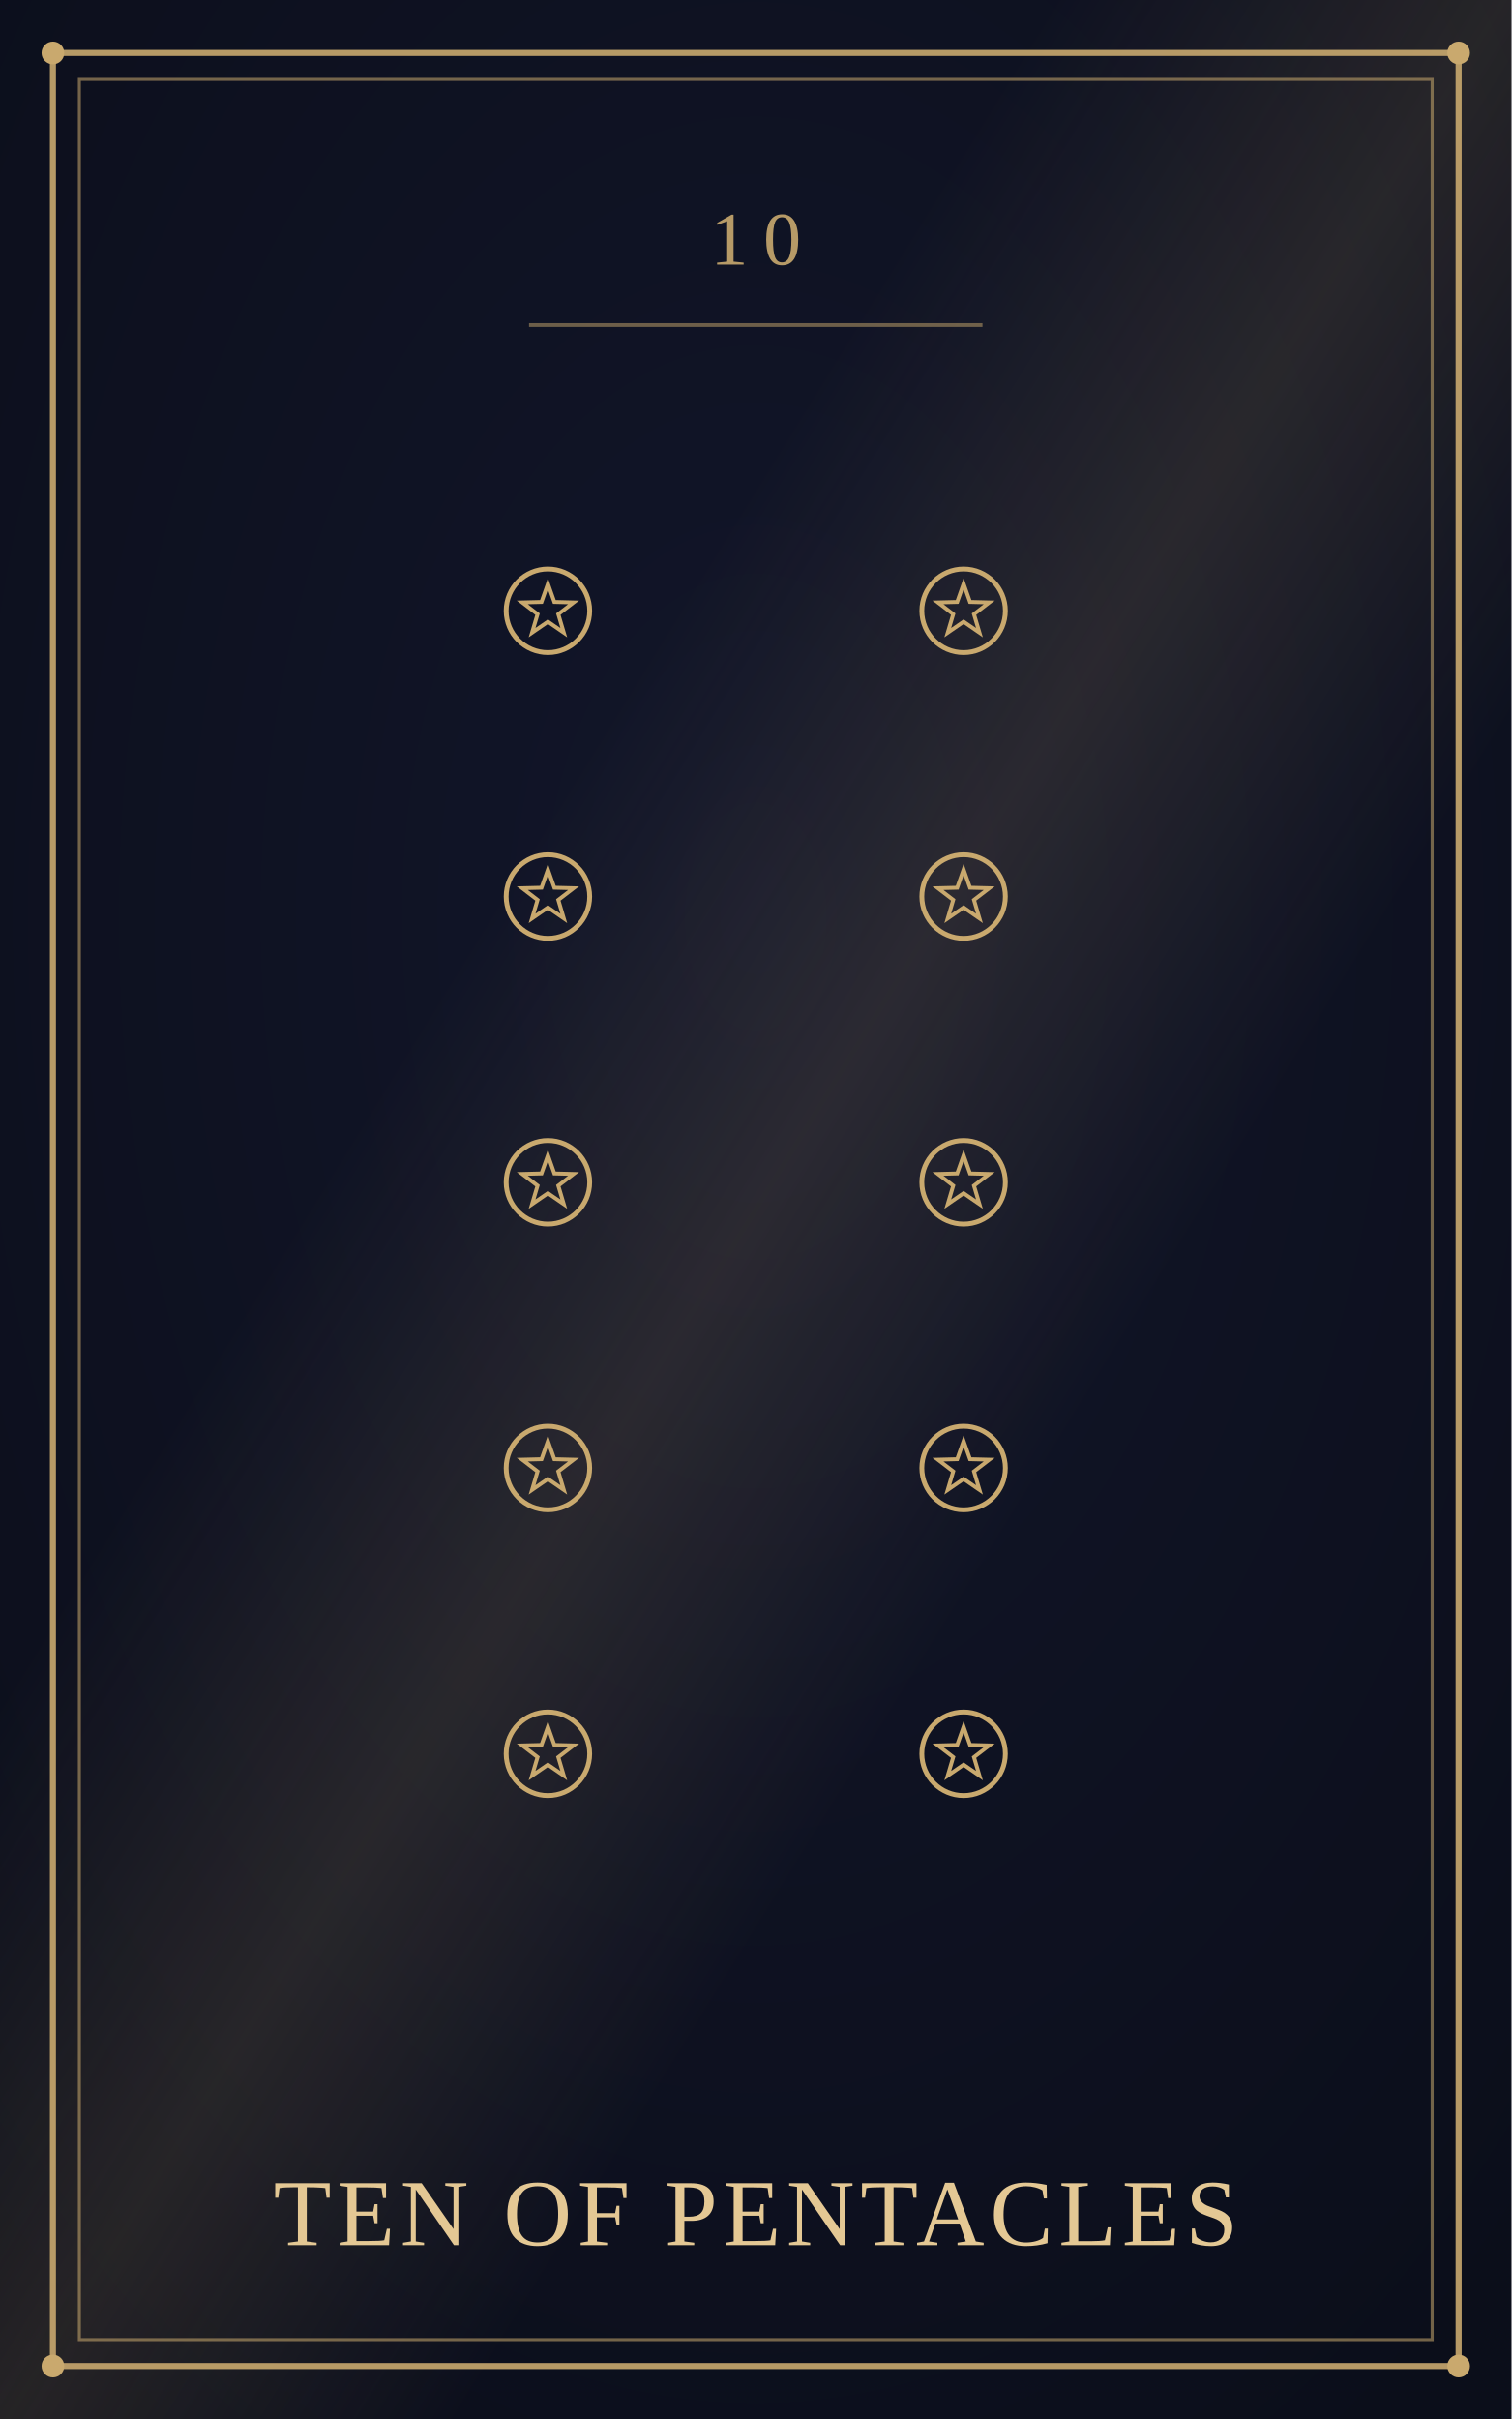
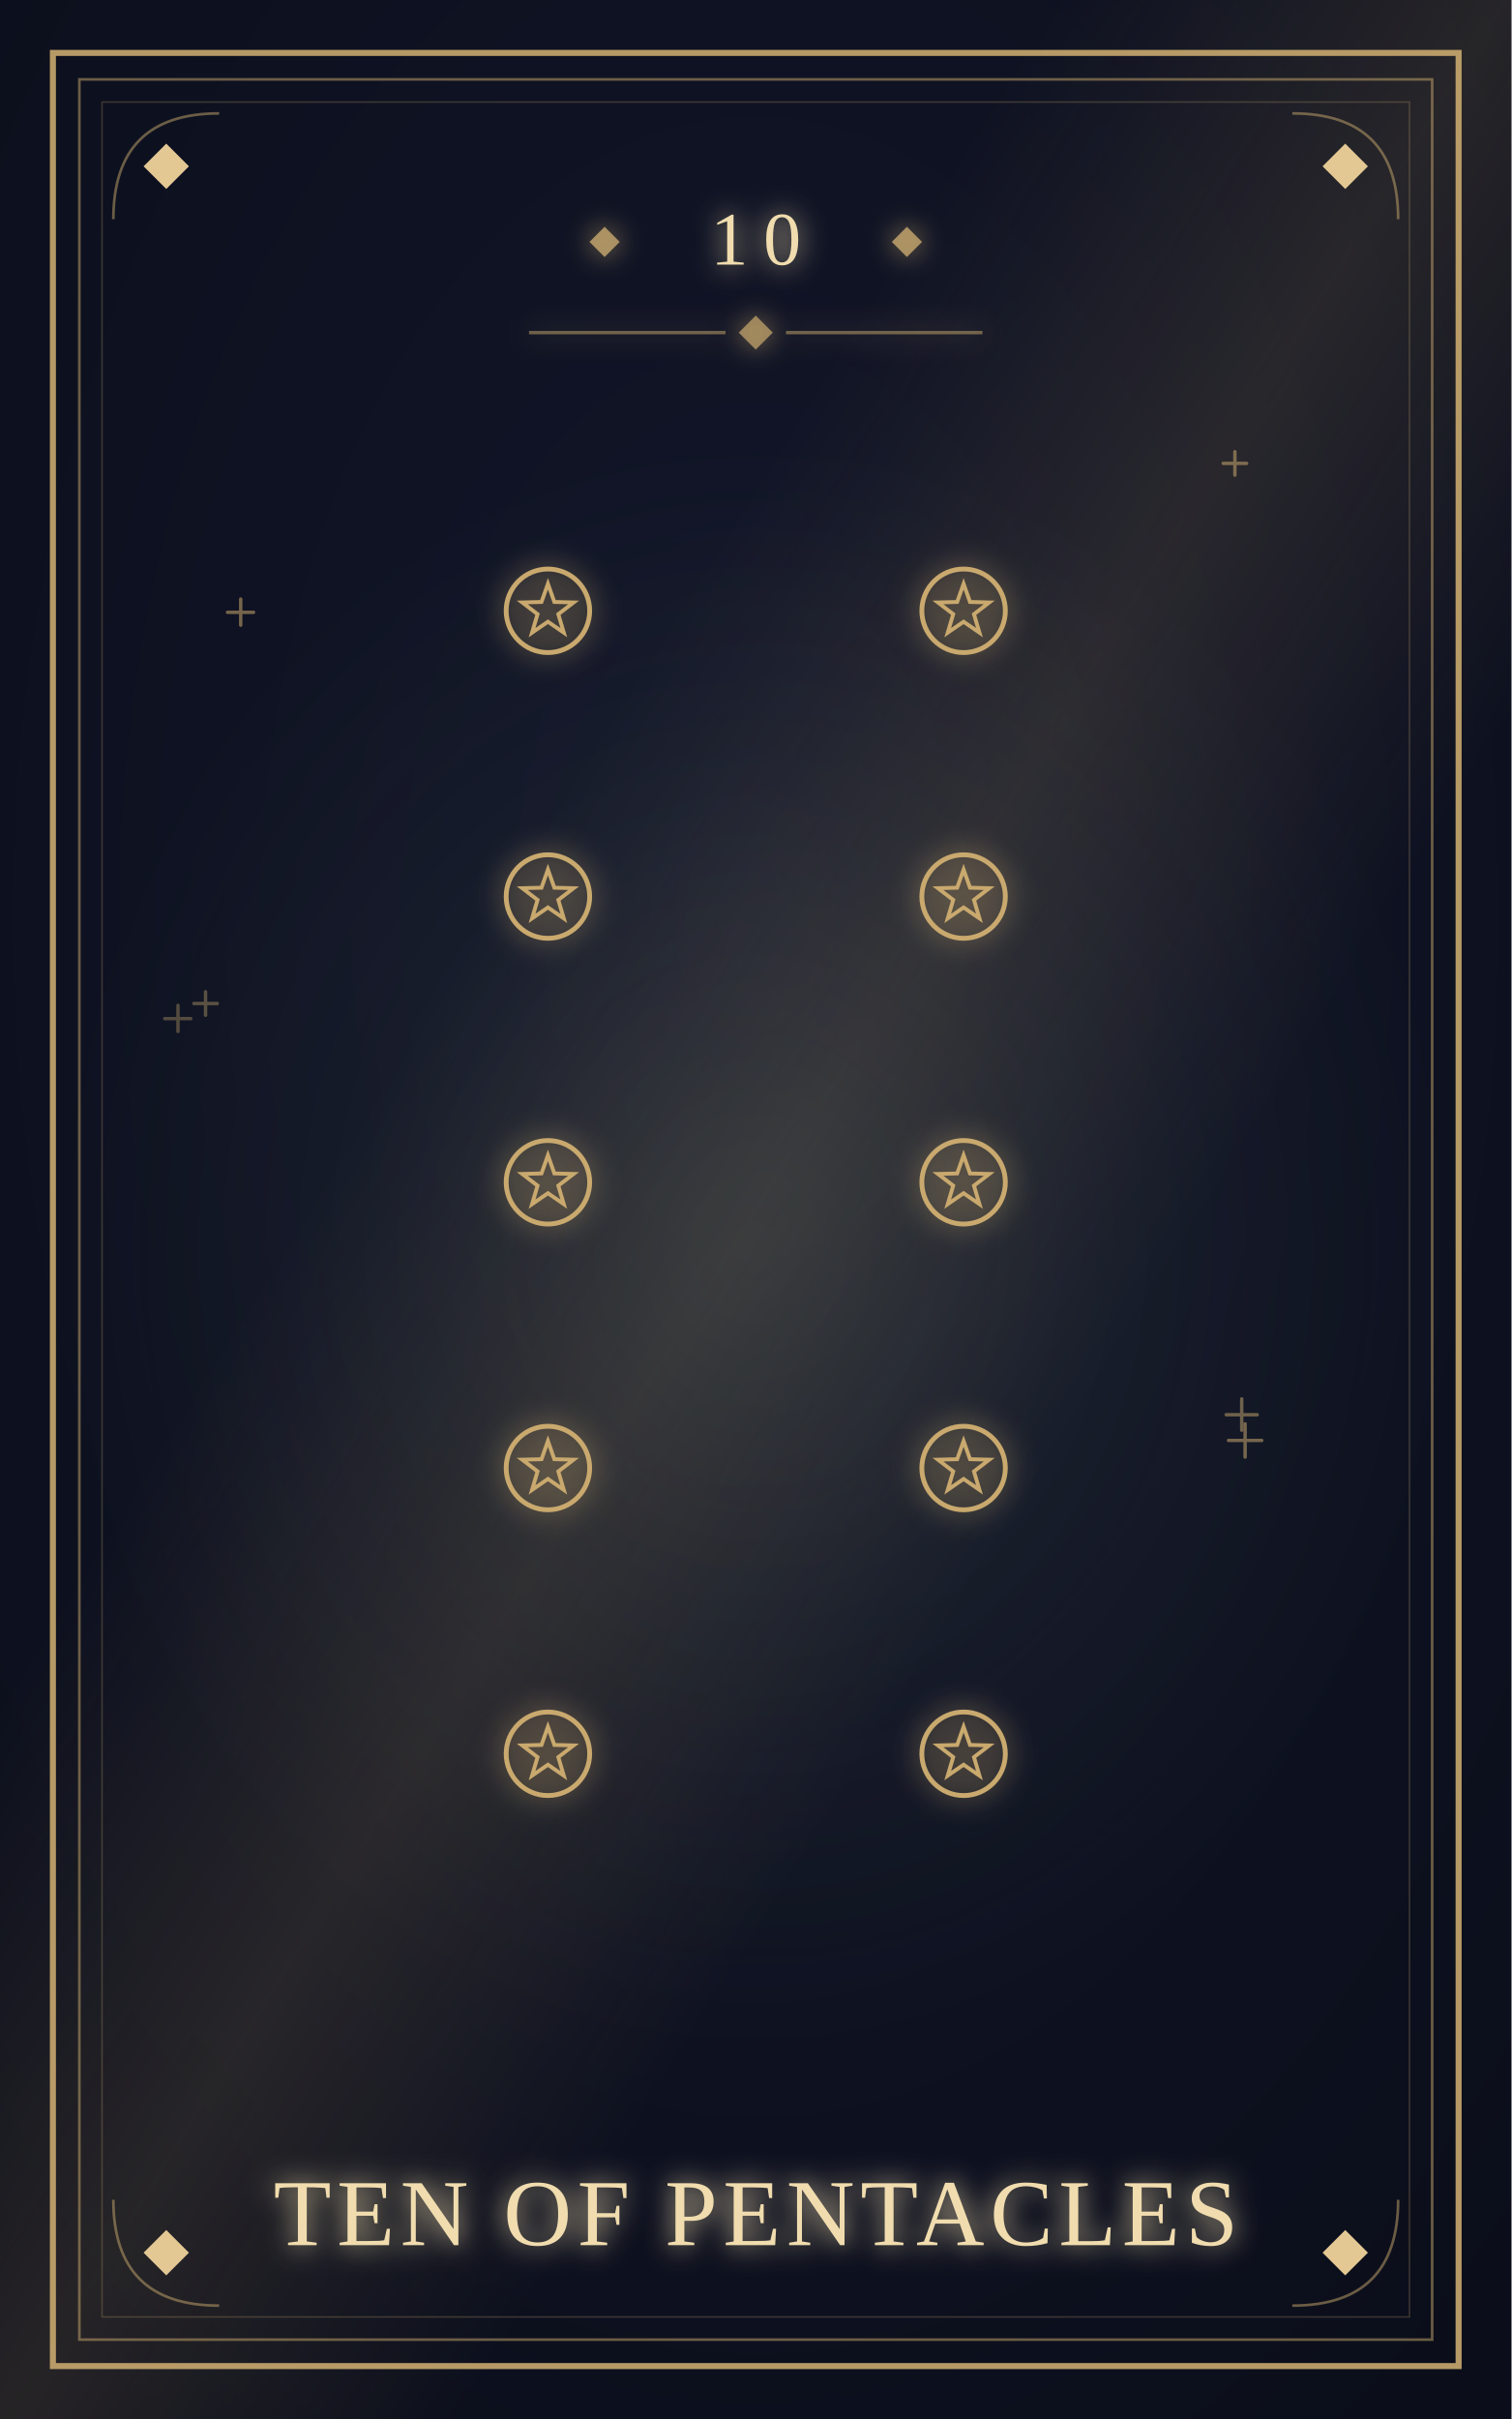
<svg xmlns="http://www.w3.org/2000/svg" viewBox="0 0 400 640" width="400" height="640">
  <defs>
    <radialGradient id="bgGrad" cx="50%" cy="38%" r="75%">
      <stop offset="0%" stop-color="#12162a" />
      <stop offset="100%" stop-color="#0b0e1a" />
    </radialGradient>
    <linearGradient id="sheen" x1="0%" y1="0%" x2="100%" y2="100%">
      <stop offset="35%" stop-color="#c9a96e" stop-opacity="0" />
      <stop offset="50%" stop-color="#c9a96e" stop-opacity="0.14" />
      <stop offset="65%" stop-color="#c9a96e" stop-opacity="0" />
    </linearGradient>
+     <radialGradient id="halo" cx="50%" cy="50%" r="50%">
+       <stop offset="0%" stop-color="#a9c49a" stop-opacity="0.13" />
+       <stop offset="45%" stop-color="#a9c49a" stop-opacity="0.06" />
+       <stop offset="100%" stop-color="#a9c49a" stop-opacity="0" />
+     </radialGradient>
+     <filter id="glow" x="-40%" y="-40%" width="180%" height="180%">
+       <feGaussianBlur stdDeviation="3.5" result="b" />
+       <feMerge>
+         <feMergeNode in="b" />
+         <feMergeNode in="SourceGraphic" />
+       </feMerge>
+     </filter>
    <symbol id="sym-wands" viewBox="-20 -20 40 40">
      <g>
        <line x1="0" y1="-18" x2="0" y2="18" stroke="#c9a96e" stroke-width="2" stroke-linecap="round" transform="rotate(18)" />
        <line x1="-5" y1="-10" x2="5" y2="-6" stroke="#c9a96e" stroke-width="1.3" transform="rotate(18)" />
        <line x1="-5" y1="2" x2="5" y2="6" stroke="#c9a96e" stroke-width="1.3" transform="rotate(18)" />
      </g>
    </symbol>
    <symbol id="sym-cups" viewBox="-20 -20 40 40">
      <g>
        <path d="M -9 -12 L 9 -12 L 5 6 A 5 5 0 0 1 -5 6 Z" fill="none" stroke="#c9a96e" stroke-width="1.6" />
        <line x1="0" y1="6" x2="0" y2="14" stroke="#c9a96e" stroke-width="1.6" />
        <line x1="-6" y1="16" x2="6" y2="16" stroke="#c9a96e" stroke-width="1.6" />
      </g>
    </symbol>
    <symbol id="sym-swords" viewBox="-20 -20 40 40">
      <g>
        <line x1="0" y1="-18" x2="0" y2="14" stroke="#c9a96e" stroke-width="2" />
        <line x1="-7" y1="-6" x2="7" y2="-6" stroke="#c9a96e" stroke-width="1.6" />
        <circle cx="0" cy="17" r="2.2" fill="#c9a96e" />
      </g>
    </symbol>
    <symbol id="sym-pentacles" viewBox="-20 -20 40 40">
      <g>
        <circle cx="0" cy="0" r="13" fill="none" stroke="#c9a96e" stroke-width="1.5" opacity="1" />
        <polygon points="0,-8.4 2,-2.75 7.99,-2.6 3.23,1.05 4.94,6.8 0,3.4 -4.94,6.8 -3.23,1.05 -7.99,-2.6 -2,-2.75" fill="none" stroke="#c9a96e" stroke-width="1.2" opacity="1" />
      </g>
    </symbol>
  </defs>
  <rect x="0" y="0" width="400" height="640" fill="url(#bgGrad)" />
+   <ellipse cx="200" cy="330" rx="185" ry="215" fill="url(#halo)" />
  <rect x="0" y="0" width="400" height="640" fill="url(#sheen)" />
  <rect x="14" y="14" width="372" height="612" fill="none" stroke="#c9a96e" stroke-width="1.6" opacity="0.9" />
-   <rect x="21" y="21" width="358" height="598" fill="none" stroke="#c9a96e" stroke-width="0.8" opacity="0.55" />
-   <circle cx="14" cy="14" r="3" fill="#c9a96e" />
-   <circle cx="386" cy="14" r="3" fill="#c9a96e" />
-   <circle cx="14" cy="626" r="3" fill="#c9a96e" />
-   <circle cx="386" cy="626" r="3" fill="#c9a96e" />
-   <use href="#sym-pentacles" x="128" y="144.6" width="34" height="34" />
-   <use href="#sym-pentacles" x="238" y="144.6" width="34" height="34" />
-   <use href="#sym-pentacles" x="128" y="220.2" width="34" height="34" />
-   <use href="#sym-pentacles" x="238" y="220.2" width="34" height="34" />
-   <use href="#sym-pentacles" x="128" y="295.8" width="34" height="34" />
-   <use href="#sym-pentacles" x="238" y="295.8" width="34" height="34" />
-   <use href="#sym-pentacles" x="128" y="371.4" width="34" height="34" />
-   <use href="#sym-pentacles" x="238" y="371.4" width="34" height="34" />
-   <use href="#sym-pentacles" x="128" y="447" width="34" height="34" />
-   <use href="#sym-pentacles" x="238" y="447" width="34" height="34" />
-   <text x="200" y="70" text-anchor="middle" font-family="Georgia, 'Times New Roman', serif" font-size="20" letter-spacing="4" fill="#c9a96e" opacity="0.9">10</text>
-   <line x1="140" y1="86" x2="260" y2="86" stroke="#c9a96e" stroke-width="1" opacity="0.5" />
-   <text x="200" y="594" text-anchor="middle" font-family="Georgia, 'Times New Roman', serif" font-size="25" letter-spacing="1.5" fill="#e4c894">TEN OF PENTACLES</text>
+   <rect x="21" y="21" width="358" height="598" fill="none" stroke="#c9a96e" stroke-width="0.7" opacity="0.5" />
+   <rect x="27" y="27" width="346" height="586" fill="none" stroke="#c9a96e" stroke-width="0.4" opacity="0.25" />
+   <polygon points="44,38 50,44 44,50 38,44" fill="#e4c894" opacity="1" />
+   <polygon points="356,38 362,44 356,50 350,44" fill="#e4c894" opacity="1" />
+   <polygon points="44,590 50,596 44,602 38,596" fill="#e4c894" opacity="1" />
+   <polygon points="356,590 362,596 356,602 350,596" fill="#e4c894" opacity="1" />
+   <g fill="none" stroke="#c9a96e" stroke-width="0.7" opacity="0.5">
+     <path d="M30 58 Q30 30 58 30" />
+     <path d="M370 58 Q370 30 342 30" />
+     <path d="M30 582 Q30 610 58 610" />
+     <path d="M370 582 Q370 610 342 610" />
+   </g>
+   <g stroke="#c9a96e" stroke-width="0.9" stroke-linecap="round" opacity="0.40">
+     <line x1="54.4" y1="262.4" x2="54.4" y2="268.6" />
+     <line x1="51.3" y1="265.5" x2="57.5" y2="265.5" />
+   </g>
+   <g stroke="#c9a96e" stroke-width="0.9" stroke-linecap="round" opacity="0.51">
+     <line x1="328.6" y1="370.1" x2="328.6" y2="378.4" />
+     <line x1="324.5" y1="374.3" x2="332.7" y2="374.3" />
+   </g>
+   <g stroke="#c9a96e" stroke-width="0.9" stroke-linecap="round" opacity="0.37">
+     <line x1="47.1" y1="266.0" x2="47.1" y2="272.9" />
+     <line x1="43.6" y1="269.5" x2="50.5" y2="269.5" />
+   </g>
+   <g stroke="#c9a96e" stroke-width="0.9" stroke-linecap="round" opacity="0.54">
+     <line x1="326.8" y1="119.5" x2="326.8" y2="125.7" />
+     <line x1="323.7" y1="122.6" x2="329.9" y2="122.6" />
+   </g>
+   <g stroke="#c9a96e" stroke-width="0.9" stroke-linecap="round" opacity="0.55">
+     <line x1="63.7" y1="158.5" x2="63.7" y2="165.4" />
+     <line x1="60.2" y1="162.0" x2="67.1" y2="162.0" />
+   </g>
+   <g stroke="#c9a96e" stroke-width="0.9" stroke-linecap="round" opacity="0.54">
+     <line x1="329.5" y1="376.7" x2="329.5" y2="385.5" />
+     <line x1="325.1" y1="381.1" x2="333.9" y2="381.1" />
+   </g>
+   <g filter="url(#glow)">
+     <use href="#sym-pentacles" x="128" y="144.6" width="34" height="34" />
+     <use href="#sym-pentacles" x="238" y="144.6" width="34" height="34" />
+     <use href="#sym-pentacles" x="128" y="220.2" width="34" height="34" />
+     <use href="#sym-pentacles" x="238" y="220.2" width="34" height="34" />
+     <use href="#sym-pentacles" x="128" y="295.8" width="34" height="34" />
+     <use href="#sym-pentacles" x="238" y="295.8" width="34" height="34" />
+     <use href="#sym-pentacles" x="128" y="371.4" width="34" height="34" />
+     <use href="#sym-pentacles" x="238" y="371.4" width="34" height="34" />
+     <use href="#sym-pentacles" x="128" y="447" width="34" height="34" />
+     <use href="#sym-pentacles" x="238" y="447" width="34" height="34" />
+     <text x="200" y="70" text-anchor="middle" font-family="Georgia, 'Times New Roman', serif" font-size="20" letter-spacing="4" fill="#f0dcae">10</text>
+     <polygon points="160,60 164,64 160,68 156,64" fill="#c9a96e" opacity="0.8" />
+     <polygon points="240,60 244,64 240,68 236,64" fill="#c9a96e" opacity="0.8" />
+     <line x1="140" y1="88" x2="192" y2="88" stroke="#c9a96e" stroke-width="0.9" opacity="0.5" />
+     <line x1="208" y1="88" x2="260" y2="88" stroke="#c9a96e" stroke-width="0.9" opacity="0.5" />
+     <polygon points="200,83.5 204.5,88 200,92.5 195.5,88" fill="#c9a96e" opacity="0.7" />
+     <text x="200" y="594" text-anchor="middle" font-family="Georgia, 'Times New Roman', serif" font-size="25" letter-spacing="1.5" fill="#f0dcae">TEN OF PENTACLES</text>
+   </g>
</svg>
